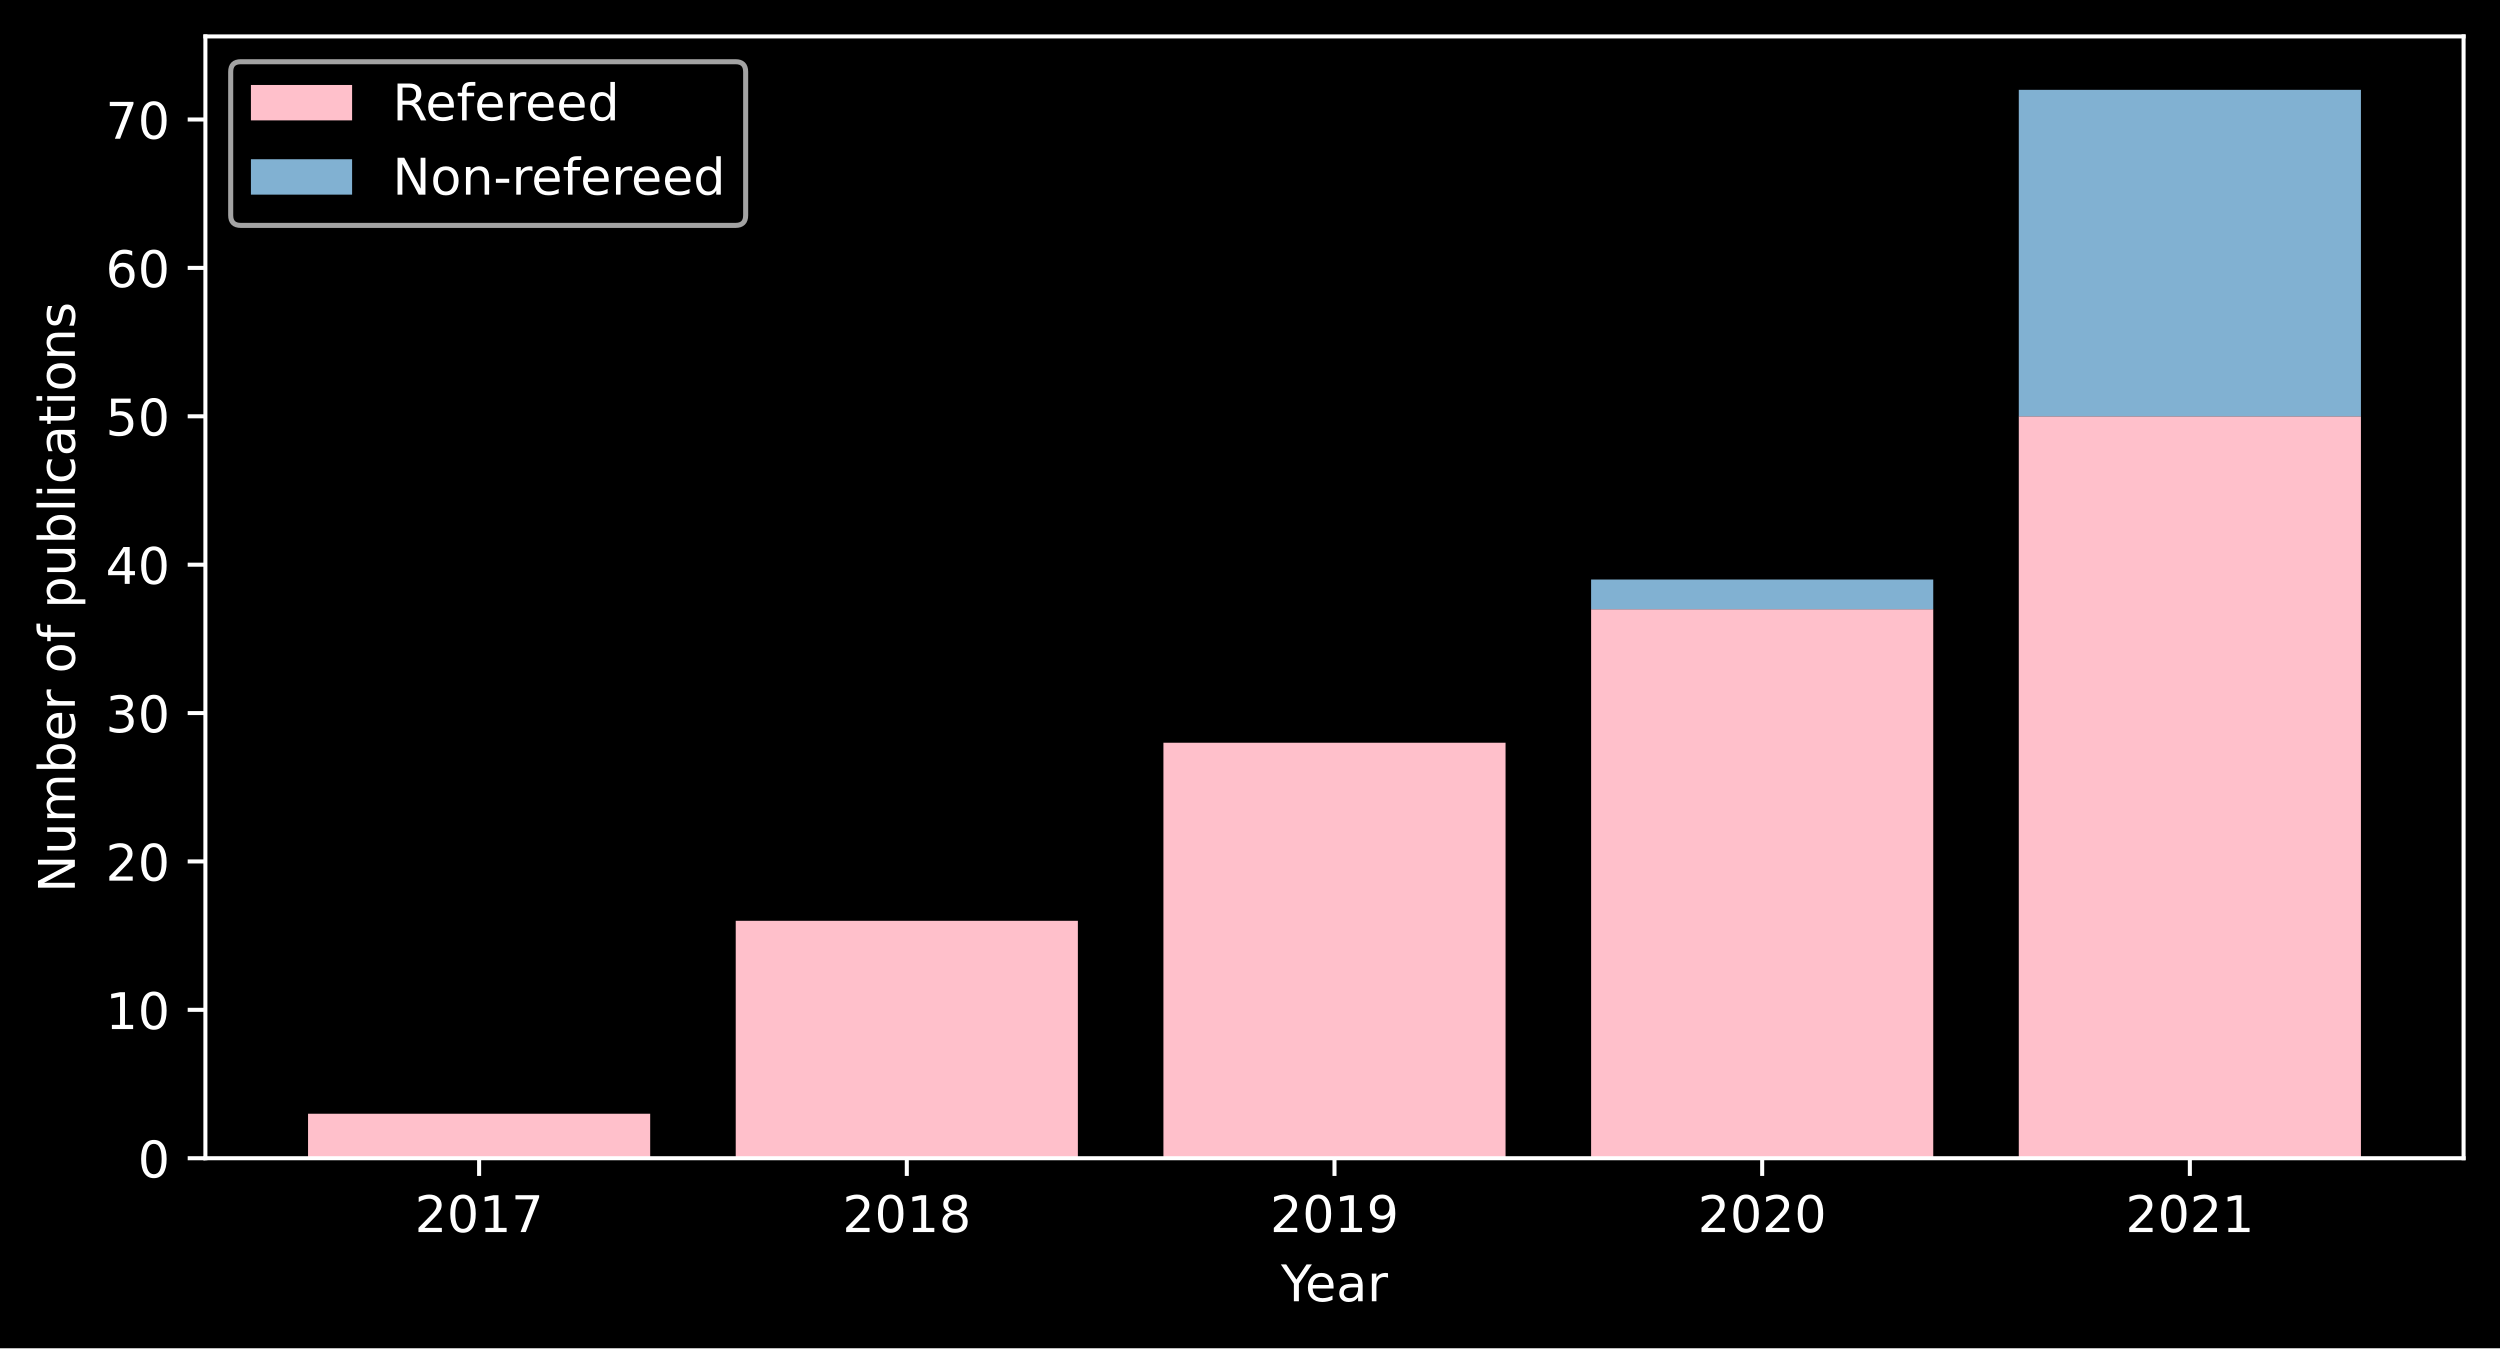
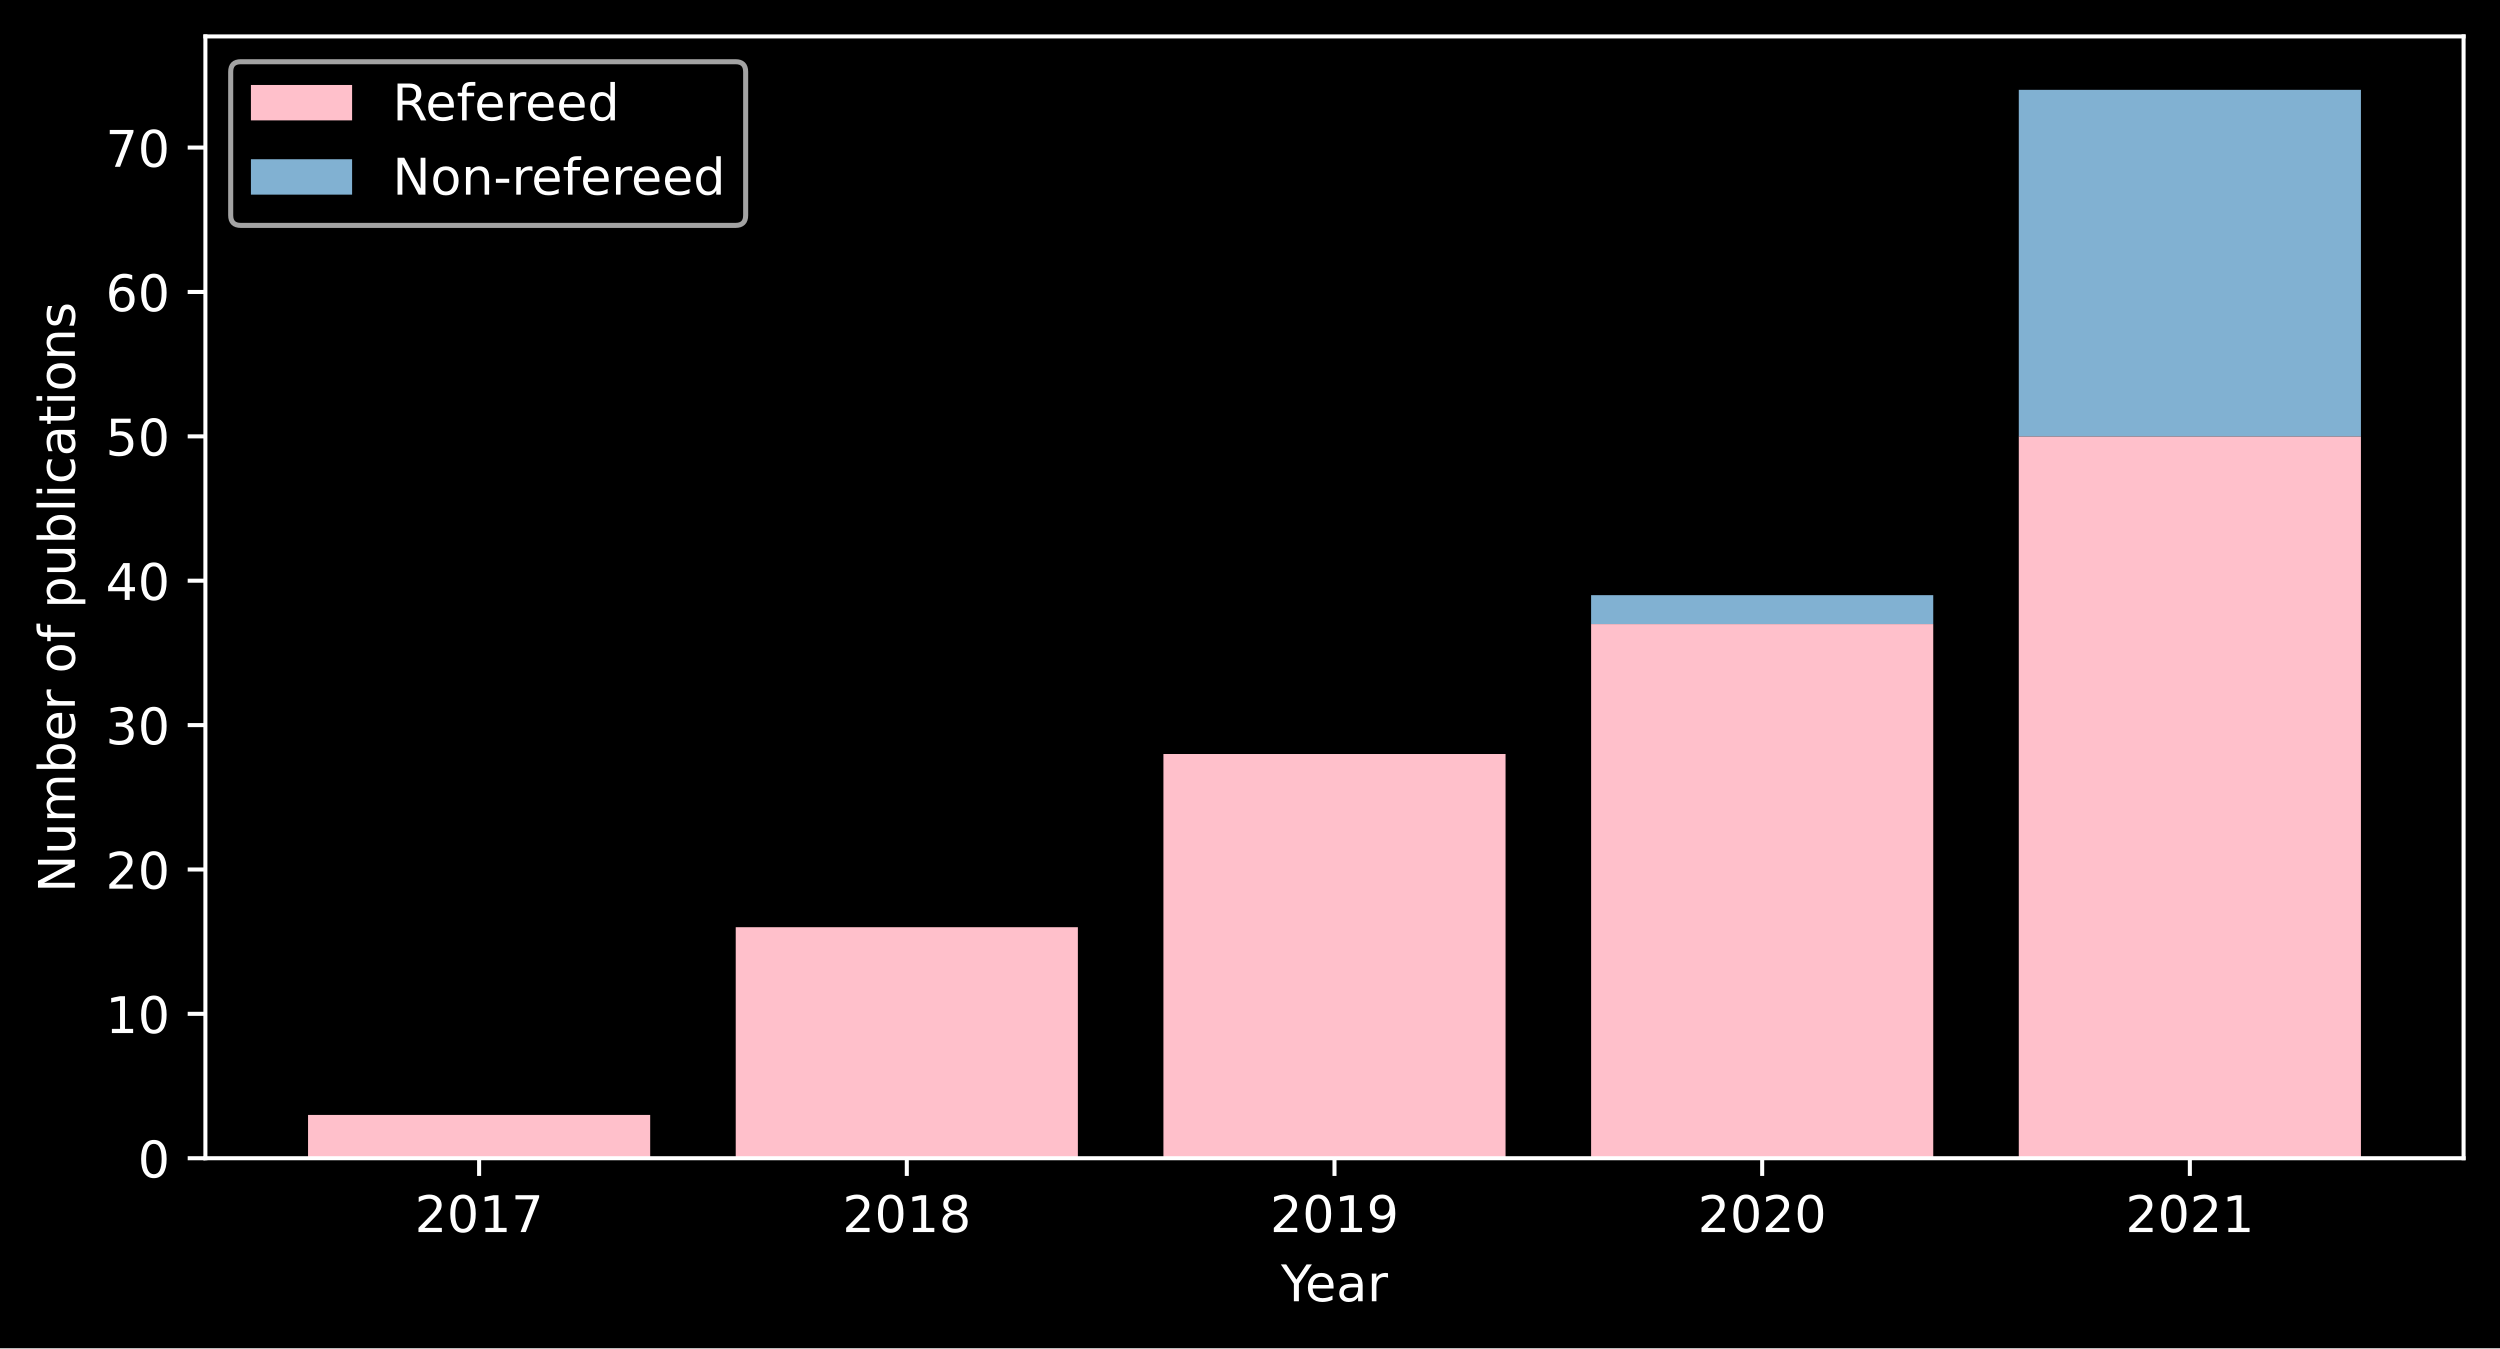
<svg xmlns="http://www.w3.org/2000/svg" xmlns:xlink="http://www.w3.org/1999/xlink" width="494.203pt" height="266.516pt" viewBox="0 0 494.203 266.516" version="1.1">
  <defs>
    <style type="text/css">*{stroke-linejoin: round; stroke-linecap: butt}</style>
  </defs>
  <g id="figure_1">
    <g id="patch_1">
      <path d="M 0 266.516  L 494.203 266.516  L 494.203 0  L 0 0  z " />
    </g>
    <g id="axes_1">
      <g id="patch_2">
        <path d="M 40.603 228.96  L 487.003 228.96  L 487.003 7.2  L 40.603 7.2  z " />
      </g>
      <g id="patch_3">
-         <path d="M 399.076 228.96  L 466.712 228.96  L 466.712 82.293  L 399.076 82.293  z " clip-path="url(#pcdcc5d2461)" style="fill: #ffc0cb" />
+         <path d="M 399.076 228.96  L 466.712 228.96  L 466.712 86.257  L 399.076 86.257  z " clip-path="url(#p0f296ee18c)" style="fill: #ffc0cb" />
      </g>
      <g id="patch_4">
-         <path d="M 314.53 228.96  L 382.167 228.96  L 382.167 120.427  L 314.53 120.427  z " clip-path="url(#pcdcc5d2461)" style="fill: #ffc0cb" />
+         <path d="M 314.53 228.96  L 382.167 228.96  L 382.167 123.36  L 314.53 123.36  z " clip-path="url(#p0f296ee18c)" style="fill: #ffc0cb" />
      </g>
      <g id="patch_5">
-         <path d="M 229.985 228.96  L 297.621 228.96  L 297.621 146.827  L 229.985 146.827  z " clip-path="url(#pcdcc5d2461)" style="fill: #ffc0cb" />
+         <path d="M 229.985 228.96  L 297.621 228.96  L 297.621 149.046  L 229.985 149.046  z " clip-path="url(#p0f296ee18c)" style="fill: #ffc0cb" />
      </g>
      <g id="patch_6">
-         <path d="M 145.439 228.96  L 213.076 228.96  L 213.076 182.027  L 145.439 182.027  z " clip-path="url(#pcdcc5d2461)" style="fill: #ffc0cb" />
+         <path d="M 145.439 228.96  L 213.076 228.96  L 213.076 183.295  L 145.439 183.295  z " clip-path="url(#p0f296ee18c)" style="fill: #ffc0cb" />
      </g>
      <g id="patch_7">
-         <path d="M 60.894 228.96  L 128.53 228.96  L 128.53 220.16  L 60.894 220.16  z " clip-path="url(#pcdcc5d2461)" style="fill: #ffc0cb" />
+         <path d="M 60.894 228.96  L 128.53 228.96  L 128.53 220.398  L 60.894 220.398  z " clip-path="url(#p0f296ee18c)" style="fill: #ffc0cb" />
      </g>
      <g id="patch_8">
-         <path d="M 399.076 82.293  L 466.712 82.293  L 466.712 17.76  L 399.076 17.76  z " clip-path="url(#pcdcc5d2461)" style="fill: #81b1d2" />
+         <path d="M 399.076 86.257  L 466.712 86.257  L 466.712 17.76  L 399.076 17.76  z " clip-path="url(#p0f296ee18c)" style="fill: #81b1d2" />
      </g>
      <g id="patch_9">
-         <path d="M 314.53 120.427  L 382.167 120.427  L 382.167 114.56  L 314.53 114.56  z " clip-path="url(#pcdcc5d2461)" style="fill: #81b1d2" />
+         <path d="M 314.53 123.36  L 382.167 123.36  L 382.167 117.652  L 314.53 117.652  z " clip-path="url(#p0f296ee18c)" style="fill: #81b1d2" />
      </g>
      <g id="patch_10">
-         <path d="M 229.985 146.827  L 297.621 146.827  L 297.621 146.827  L 229.985 146.827  z " clip-path="url(#pcdcc5d2461)" style="fill: #81b1d2" />
+         <path d="M 229.985 149.046  L 297.621 149.046  L 297.621 149.046  L 229.985 149.046  z " clip-path="url(#p0f296ee18c)" style="fill: #81b1d2" />
      </g>
      <g id="patch_11">
-         <path d="M 145.439 182.027  L 213.076 182.027  L 213.076 182.027  L 145.439 182.027  z " clip-path="url(#pcdcc5d2461)" style="fill: #81b1d2" />
+         <path d="M 145.439 183.295  L 213.076 183.295  L 213.076 183.295  L 145.439 183.295  z " clip-path="url(#p0f296ee18c)" style="fill: #81b1d2" />
      </g>
      <g id="patch_12">
-         <path d="M 60.894 220.16  L 128.53 220.16  L 128.53 220.16  L 60.894 220.16  z " clip-path="url(#pcdcc5d2461)" style="fill: #81b1d2" />
+         <path d="M 60.894 220.398  L 128.53 220.398  L 128.53 220.398  L 60.894 220.398  z " clip-path="url(#p0f296ee18c)" style="fill: #81b1d2" />
      </g>
      <g id="matplotlib.axis_1">
        <g id="xtick_1">
          <g id="line2d_1">
            <defs>
-               <path id="ma8e9808576" d="M 0 0  L 0 3.5  " style="stroke: #ffffff; stroke-width: 0.8" />
-             </defs>
-             <g>
-               <use xlink:href="#ma8e9808576" x="432.894" y="228.96" style="fill: #ffffff; stroke: #ffffff; stroke-width: 0.8" />
+               <path id="m86e37fcf3c" d="M 0 0  L 0 3.5  " style="stroke: #ffffff; stroke-width: 0.8" />
+             </defs>
+             <g>
+               <use xlink:href="#m86e37fcf3c" x="432.894" y="228.96" style="fill: #ffffff; stroke: #ffffff; stroke-width: 0.8" />
            </g>
          </g>
          <g id="text_1">
            <g style="fill: #ffffff" transform="translate(420.169 243.5584)scale(0.1 -0.1)">
              <defs>
                <path id="DejaVuSans-32" d="M 1228 531  L 3431 531  L 3431 0  L 469 0  L 469 531  Q 828 903 1448 1529  Q 2069 2156 2228 2338  Q 2531 2678 2651 2914  Q 2772 3150 2772 3378  Q 2772 3750 2511 3984  Q 2250 4219 1831 4219  Q 1534 4219 1204 4116  Q 875 4013 500 3803  L 500 4441  Q 881 4594 1212 4672  Q 1544 4750 1819 4750  Q 2544 4750 2975 4387  Q 3406 4025 3406 3419  Q 3406 3131 3298 2873  Q 3191 2616 2906 2266  Q 2828 2175 2409 1742  Q 1991 1309 1228 531  z " transform="scale(0.015625)" />
                <path id="DejaVuSans-30" d="M 2034 4250  Q 1547 4250 1301 3770  Q 1056 3291 1056 2328  Q 1056 1369 1301 889  Q 1547 409 2034 409  Q 2525 409 2770 889  Q 3016 1369 3016 2328  Q 3016 3291 2770 3770  Q 2525 4250 2034 4250  z M 2034 4750  Q 2819 4750 3233 4129  Q 3647 3509 3647 2328  Q 3647 1150 3233 529  Q 2819 -91 2034 -91  Q 1250 -91 836 529  Q 422 1150 422 2328  Q 422 3509 836 4129  Q 1250 4750 2034 4750  z " transform="scale(0.015625)" />
                <path id="DejaVuSans-31" d="M 794 531  L 1825 531  L 1825 4091  L 703 3866  L 703 4441  L 1819 4666  L 2450 4666  L 2450 531  L 3481 531  L 3481 0  L 794 0  L 794 531  z " transform="scale(0.015625)" />
              </defs>
              <use xlink:href="#DejaVuSans-32" />
              <use xlink:href="#DejaVuSans-30" x="63.623" />
              <use xlink:href="#DejaVuSans-32" x="127.246" />
              <use xlink:href="#DejaVuSans-31" x="190.869" />
            </g>
          </g>
        </g>
        <g id="xtick_2">
          <g id="line2d_2">
            <g>
-               <use xlink:href="#ma8e9808576" x="348.349" y="228.96" style="fill: #ffffff; stroke: #ffffff; stroke-width: 0.8" />
+               <use xlink:href="#m86e37fcf3c" x="348.349" y="228.96" style="fill: #ffffff; stroke: #ffffff; stroke-width: 0.8" />
            </g>
          </g>
          <g id="text_2">
            <g style="fill: #ffffff" transform="translate(335.6236 243.5584)scale(0.1 -0.1)">
              <use xlink:href="#DejaVuSans-32" />
              <use xlink:href="#DejaVuSans-30" x="63.623" />
              <use xlink:href="#DejaVuSans-32" x="127.246" />
              <use xlink:href="#DejaVuSans-30" x="190.869" />
            </g>
          </g>
        </g>
        <g id="xtick_3">
          <g id="line2d_3">
            <g>
-               <use xlink:href="#ma8e9808576" x="263.803" y="228.96" style="fill: #ffffff; stroke: #ffffff; stroke-width: 0.8" />
+               <use xlink:href="#m86e37fcf3c" x="263.803" y="228.96" style="fill: #ffffff; stroke: #ffffff; stroke-width: 0.8" />
            </g>
          </g>
          <g id="text_3">
            <g style="fill: #ffffff" transform="translate(251.0781 243.5584)scale(0.1 -0.1)">
              <defs>
                <path id="DejaVuSans-39" d="M 703 97  L 703 672  Q 941 559 1184 500  Q 1428 441 1663 441  Q 2288 441 2617 861  Q 2947 1281 2994 2138  Q 2813 1869 2534 1725  Q 2256 1581 1919 1581  Q 1219 1581 811 2004  Q 403 2428 403 3163  Q 403 3881 828 4315  Q 1253 4750 1959 4750  Q 2769 4750 3195 4129  Q 3622 3509 3622 2328  Q 3622 1225 3098 567  Q 2575 -91 1691 -91  Q 1453 -91 1209 -44  Q 966 3 703 97  z M 1959 2075  Q 2384 2075 2632 2365  Q 2881 2656 2881 3163  Q 2881 3666 2632 3958  Q 2384 4250 1959 4250  Q 1534 4250 1286 3958  Q 1038 3666 1038 3163  Q 1038 2656 1286 2365  Q 1534 2075 1959 2075  z " transform="scale(0.015625)" />
              </defs>
              <use xlink:href="#DejaVuSans-32" />
              <use xlink:href="#DejaVuSans-30" x="63.623" />
              <use xlink:href="#DejaVuSans-31" x="127.246" />
              <use xlink:href="#DejaVuSans-39" x="190.869" />
            </g>
          </g>
        </g>
        <g id="xtick_4">
          <g id="line2d_4">
            <g>
-               <use xlink:href="#ma8e9808576" x="179.258" y="228.96" style="fill: #ffffff; stroke: #ffffff; stroke-width: 0.8" />
+               <use xlink:href="#m86e37fcf3c" x="179.258" y="228.96" style="fill: #ffffff; stroke: #ffffff; stroke-width: 0.8" />
            </g>
          </g>
          <g id="text_4">
            <g style="fill: #ffffff" transform="translate(166.5327 243.5584)scale(0.1 -0.1)">
              <defs>
                <path id="DejaVuSans-38" d="M 2034 2216  Q 1584 2216 1326 1975  Q 1069 1734 1069 1313  Q 1069 891 1326 650  Q 1584 409 2034 409  Q 2484 409 2743 651  Q 3003 894 3003 1313  Q 3003 1734 2745 1975  Q 2488 2216 2034 2216  z M 1403 2484  Q 997 2584 770 2862  Q 544 3141 544 3541  Q 544 4100 942 4425  Q 1341 4750 2034 4750  Q 2731 4750 3128 4425  Q 3525 4100 3525 3541  Q 3525 3141 3298 2862  Q 3072 2584 2669 2484  Q 3125 2378 3379 2068  Q 3634 1759 3634 1313  Q 3634 634 3220 271  Q 2806 -91 2034 -91  Q 1263 -91 848 271  Q 434 634 434 1313  Q 434 1759 690 2068  Q 947 2378 1403 2484  z M 1172 3481  Q 1172 3119 1398 2916  Q 1625 2713 2034 2713  Q 2441 2713 2670 2916  Q 2900 3119 2900 3481  Q 2900 3844 2670 4047  Q 2441 4250 2034 4250  Q 1625 4250 1398 4047  Q 1172 3844 1172 3481  z " transform="scale(0.015625)" />
              </defs>
              <use xlink:href="#DejaVuSans-32" />
              <use xlink:href="#DejaVuSans-30" x="63.623" />
              <use xlink:href="#DejaVuSans-31" x="127.246" />
              <use xlink:href="#DejaVuSans-38" x="190.869" />
            </g>
          </g>
        </g>
        <g id="xtick_5">
          <g id="line2d_5">
            <g>
-               <use xlink:href="#ma8e9808576" x="94.712" y="228.96" style="fill: #ffffff; stroke: #ffffff; stroke-width: 0.8" />
+               <use xlink:href="#m86e37fcf3c" x="94.712" y="228.96" style="fill: #ffffff; stroke: #ffffff; stroke-width: 0.8" />
            </g>
          </g>
          <g id="text_5">
            <g style="fill: #ffffff" transform="translate(81.98722 243.5584)scale(0.1 -0.1)">
              <defs>
                <path id="DejaVuSans-37" d="M 525 4666  L 3525 4666  L 3525 4397  L 1831 0  L 1172 0  L 2766 4134  L 525 4134  L 525 4666  z " transform="scale(0.015625)" />
              </defs>
              <use xlink:href="#DejaVuSans-32" />
              <use xlink:href="#DejaVuSans-30" x="63.623" />
              <use xlink:href="#DejaVuSans-31" x="127.246" />
              <use xlink:href="#DejaVuSans-37" x="190.869" />
            </g>
          </g>
        </g>
        <g id="text_6">
          <g style="fill: #ffffff" transform="translate(253.2156 257.2366)scale(0.1 -0.1)">
            <defs>
              <path id="DejaVuSans-59" d="M -13 4666  L 666 4666  L 1959 2747  L 3244 4666  L 3922 4666  L 2272 2222  L 2272 0  L 1638 0  L 1638 2222  L -13 4666  z " transform="scale(0.015625)" />
              <path id="DejaVuSans-65" d="M 3597 1894  L 3597 1613  L 953 1613  Q 991 1019 1311 708  Q 1631 397 2203 397  Q 2534 397 2845 478  Q 3156 559 3463 722  L 3463 178  Q 3153 47 2828 -22  Q 2503 -91 2169 -91  Q 1331 -91 842 396  Q 353 884 353 1716  Q 353 2575 817 3079  Q 1281 3584 2069 3584  Q 2775 3584 3186 3129  Q 3597 2675 3597 1894  z M 3022 2063  Q 3016 2534 2758 2815  Q 2500 3097 2075 3097  Q 1594 3097 1305 2825  Q 1016 2553 972 2059  L 3022 2063  z " transform="scale(0.015625)" />
              <path id="DejaVuSans-61" d="M 2194 1759  Q 1497 1759 1228 1600  Q 959 1441 959 1056  Q 959 750 1161 570  Q 1363 391 1709 391  Q 2188 391 2477 730  Q 2766 1069 2766 1631  L 2766 1759  L 2194 1759  z M 3341 1997  L 3341 0  L 2766 0  L 2766 531  Q 2569 213 2275 61  Q 1981 -91 1556 -91  Q 1019 -91 701 211  Q 384 513 384 1019  Q 384 1609 779 1909  Q 1175 2209 1959 2209  L 2766 2209  L 2766 2266  Q 2766 2663 2505 2880  Q 2244 3097 1772 3097  Q 1472 3097 1187 3025  Q 903 2953 641 2809  L 641 3341  Q 956 3463 1253 3523  Q 1550 3584 1831 3584  Q 2591 3584 2966 3190  Q 3341 2797 3341 1997  z " transform="scale(0.015625)" />
              <path id="DejaVuSans-72" d="M 2631 2963  Q 2534 3019 2420 3045  Q 2306 3072 2169 3072  Q 1681 3072 1420 2755  Q 1159 2438 1159 1844  L 1159 0  L 581 0  L 581 3500  L 1159 3500  L 1159 2956  Q 1341 3275 1631 3429  Q 1922 3584 2338 3584  Q 2397 3584 2469 3576  Q 2541 3569 2628 3553  L 2631 2963  z " transform="scale(0.015625)" />
            </defs>
            <use xlink:href="#DejaVuSans-59" />
            <use xlink:href="#DejaVuSans-65" x="47.834" />
            <use xlink:href="#DejaVuSans-61" x="109.357" />
            <use xlink:href="#DejaVuSans-72" x="170.637" />
          </g>
        </g>
      </g>
      <g id="matplotlib.axis_2">
        <g id="ytick_1">
          <g id="line2d_6">
            <defs>
-               <path id="ma4e7e680fc" d="M 0 0  L -3.5 0  " style="stroke: #ffffff; stroke-width: 0.8" />
-             </defs>
-             <g>
-               <use xlink:href="#ma4e7e680fc" x="40.603" y="228.96" style="fill: #ffffff; stroke: #ffffff; stroke-width: 0.8" />
+               <path id="md18cf77583" d="M 0 0  L -3.5 0  " style="stroke: #ffffff; stroke-width: 0.8" />
+             </defs>
+             <g>
+               <use xlink:href="#md18cf77583" x="40.603" y="228.96" style="fill: #ffffff; stroke: #ffffff; stroke-width: 0.8" />
            </g>
          </g>
          <g id="text_7">
            <g style="fill: #ffffff" transform="translate(27.24063 232.7592)scale(0.1 -0.1)">
              <use xlink:href="#DejaVuSans-30" />
            </g>
          </g>
        </g>
        <g id="ytick_2">
          <g id="line2d_7">
            <g>
-               <use xlink:href="#ma4e7e680fc" x="40.603" y="199.627" style="fill: #ffffff; stroke: #ffffff; stroke-width: 0.8" />
+               <use xlink:href="#md18cf77583" x="40.603" y="200.419" style="fill: #ffffff; stroke: #ffffff; stroke-width: 0.8" />
            </g>
          </g>
          <g id="text_8">
-             <g style="fill: #ffffff" transform="translate(20.87813 203.4259)scale(0.1 -0.1)">
+             <g style="fill: #ffffff" transform="translate(20.87813 204.2187)scale(0.1 -0.1)">
              <use xlink:href="#DejaVuSans-31" />
              <use xlink:href="#DejaVuSans-30" x="63.623" />
            </g>
          </g>
        </g>
        <g id="ytick_3">
          <g id="line2d_8">
            <g>
-               <use xlink:href="#ma4e7e680fc" x="40.603" y="170.293" style="fill: #ffffff; stroke: #ffffff; stroke-width: 0.8" />
+               <use xlink:href="#md18cf77583" x="40.603" y="171.879" style="fill: #ffffff; stroke: #ffffff; stroke-width: 0.8" />
            </g>
          </g>
          <g id="text_9">
-             <g style="fill: #ffffff" transform="translate(20.87813 174.0926)scale(0.1 -0.1)">
+             <g style="fill: #ffffff" transform="translate(20.87813 175.6781)scale(0.1 -0.1)">
              <use xlink:href="#DejaVuSans-32" />
              <use xlink:href="#DejaVuSans-30" x="63.623" />
            </g>
          </g>
        </g>
        <g id="ytick_4">
          <g id="line2d_9">
            <g>
-               <use xlink:href="#ma4e7e680fc" x="40.603" y="140.96" style="fill: #ffffff; stroke: #ffffff; stroke-width: 0.8" />
+               <use xlink:href="#md18cf77583" x="40.603" y="143.338" style="fill: #ffffff; stroke: #ffffff; stroke-width: 0.8" />
            </g>
          </g>
          <g id="text_10">
-             <g style="fill: #ffffff" transform="translate(20.87813 144.7592)scale(0.1 -0.1)">
+             <g style="fill: #ffffff" transform="translate(20.87813 147.1376)scale(0.1 -0.1)">
              <defs>
                <path id="DejaVuSans-33" d="M 2597 2516  Q 3050 2419 3304 2112  Q 3559 1806 3559 1356  Q 3559 666 3084 287  Q 2609 -91 1734 -91  Q 1441 -91 1130 -33  Q 819 25 488 141  L 488 750  Q 750 597 1062 519  Q 1375 441 1716 441  Q 2309 441 2620 675  Q 2931 909 2931 1356  Q 2931 1769 2642 2001  Q 2353 2234 1838 2234  L 1294 2234  L 1294 2753  L 1863 2753  Q 2328 2753 2575 2939  Q 2822 3125 2822 3475  Q 2822 3834 2567 4026  Q 2313 4219 1838 4219  Q 1578 4219 1281 4162  Q 984 4106 628 3988  L 628 4550  Q 988 4650 1302 4700  Q 1616 4750 1894 4750  Q 2613 4750 3031 4423  Q 3450 4097 3450 3541  Q 3450 3153 3228 2886  Q 3006 2619 2597 2516  z " transform="scale(0.015625)" />
              </defs>
              <use xlink:href="#DejaVuSans-33" />
              <use xlink:href="#DejaVuSans-30" x="63.623" />
            </g>
          </g>
        </g>
        <g id="ytick_5">
          <g id="line2d_10">
            <g>
-               <use xlink:href="#ma4e7e680fc" x="40.603" y="111.627" style="fill: #ffffff; stroke: #ffffff; stroke-width: 0.8" />
+               <use xlink:href="#md18cf77583" x="40.603" y="114.798" style="fill: #ffffff; stroke: #ffffff; stroke-width: 0.8" />
            </g>
          </g>
          <g id="text_11">
-             <g style="fill: #ffffff" transform="translate(20.87813 115.4259)scale(0.1 -0.1)">
+             <g style="fill: #ffffff" transform="translate(20.87813 118.5971)scale(0.1 -0.1)">
              <defs>
                <path id="DejaVuSans-34" d="M 2419 4116  L 825 1625  L 2419 1625  L 2419 4116  z M 2253 4666  L 3047 4666  L 3047 1625  L 3713 1625  L 3713 1100  L 3047 1100  L 3047 0  L 2419 0  L 2419 1100  L 313 1100  L 313 1709  L 2253 4666  z " transform="scale(0.015625)" />
              </defs>
              <use xlink:href="#DejaVuSans-34" />
              <use xlink:href="#DejaVuSans-30" x="63.623" />
            </g>
          </g>
        </g>
        <g id="ytick_6">
          <g id="line2d_11">
            <g>
-               <use xlink:href="#ma4e7e680fc" x="40.603" y="82.293" style="fill: #ffffff; stroke: #ffffff; stroke-width: 0.8" />
+               <use xlink:href="#md18cf77583" x="40.603" y="86.257" style="fill: #ffffff; stroke: #ffffff; stroke-width: 0.8" />
            </g>
          </g>
          <g id="text_12">
-             <g style="fill: #ffffff" transform="translate(20.87813 86.09255)scale(0.1 -0.1)">
+             <g style="fill: #ffffff" transform="translate(20.87813 90.05652)scale(0.1 -0.1)">
              <defs>
                <path id="DejaVuSans-35" d="M 691 4666  L 3169 4666  L 3169 4134  L 1269 4134  L 1269 2991  Q 1406 3038 1543 3061  Q 1681 3084 1819 3084  Q 2600 3084 3056 2656  Q 3513 2228 3513 1497  Q 3513 744 3044 326  Q 2575 -91 1722 -91  Q 1428 -91 1123 -41  Q 819 9 494 109  L 494 744  Q 775 591 1075 516  Q 1375 441 1709 441  Q 2250 441 2565 725  Q 2881 1009 2881 1497  Q 2881 1984 2565 2268  Q 2250 2553 1709 2553  Q 1456 2553 1204 2497  Q 953 2441 691 2322  L 691 4666  z " transform="scale(0.015625)" />
              </defs>
              <use xlink:href="#DejaVuSans-35" />
              <use xlink:href="#DejaVuSans-30" x="63.623" />
            </g>
          </g>
        </g>
        <g id="ytick_7">
          <g id="line2d_12">
            <g>
-               <use xlink:href="#ma4e7e680fc" x="40.603" y="52.96" style="fill: #ffffff; stroke: #ffffff; stroke-width: 0.8" />
+               <use xlink:href="#md18cf77583" x="40.603" y="57.717" style="fill: #ffffff; stroke: #ffffff; stroke-width: 0.8" />
            </g>
          </g>
          <g id="text_13">
-             <g style="fill: #ffffff" transform="translate(20.87813 56.75922)scale(0.1 -0.1)">
+             <g style="fill: #ffffff" transform="translate(20.87813 61.51598)scale(0.1 -0.1)">
              <defs>
                <path id="DejaVuSans-36" d="M 2113 2584  Q 1688 2584 1439 2293  Q 1191 2003 1191 1497  Q 1191 994 1439 701  Q 1688 409 2113 409  Q 2538 409 2786 701  Q 3034 994 3034 1497  Q 3034 2003 2786 2293  Q 2538 2584 2113 2584  z M 3366 4563  L 3366 3988  Q 3128 4100 2886 4159  Q 2644 4219 2406 4219  Q 1781 4219 1451 3797  Q 1122 3375 1075 2522  Q 1259 2794 1537 2939  Q 1816 3084 2150 3084  Q 2853 3084 3261 2657  Q 3669 2231 3669 1497  Q 3669 778 3244 343  Q 2819 -91 2113 -91  Q 1303 -91 875 529  Q 447 1150 447 2328  Q 447 3434 972 4092  Q 1497 4750 2381 4750  Q 2619 4750 2861 4703  Q 3103 4656 3366 4563  z " transform="scale(0.015625)" />
              </defs>
              <use xlink:href="#DejaVuSans-36" />
              <use xlink:href="#DejaVuSans-30" x="63.623" />
            </g>
          </g>
        </g>
        <g id="ytick_8">
          <g id="line2d_13">
            <g>
-               <use xlink:href="#ma4e7e680fc" x="40.603" y="23.627" style="fill: #ffffff; stroke: #ffffff; stroke-width: 0.8" />
+               <use xlink:href="#md18cf77583" x="40.603" y="29.176" style="fill: #ffffff; stroke: #ffffff; stroke-width: 0.8" />
            </g>
          </g>
          <g id="text_14">
-             <g style="fill: #ffffff" transform="translate(20.87813 27.42589)scale(0.1 -0.1)">
+             <g style="fill: #ffffff" transform="translate(20.87813 32.97543)scale(0.1 -0.1)">
              <use xlink:href="#DejaVuSans-37" />
              <use xlink:href="#DejaVuSans-30" x="63.623" />
            </g>
          </g>
        </g>
        <g id="text_15">
          <g style="fill: #ffffff" transform="translate(14.79844 176.4542)rotate(-90)scale(0.1 -0.1)">
            <defs>
              <path id="DejaVuSans-4e" d="M 628 4666  L 1478 4666  L 3547 763  L 3547 4666  L 4159 4666  L 4159 0  L 3309 0  L 1241 3903  L 1241 0  L 628 0  L 628 4666  z " transform="scale(0.015625)" />
              <path id="DejaVuSans-75" d="M 544 1381  L 544 3500  L 1119 3500  L 1119 1403  Q 1119 906 1312 657  Q 1506 409 1894 409  Q 2359 409 2629 706  Q 2900 1003 2900 1516  L 2900 3500  L 3475 3500  L 3475 0  L 2900 0  L 2900 538  Q 2691 219 2414 64  Q 2138 -91 1772 -91  Q 1169 -91 856 284  Q 544 659 544 1381  z M 1991 3584  L 1991 3584  z " transform="scale(0.015625)" />
              <path id="DejaVuSans-6d" d="M 3328 2828  Q 3544 3216 3844 3400  Q 4144 3584 4550 3584  Q 5097 3584 5394 3201  Q 5691 2819 5691 2113  L 5691 0  L 5113 0  L 5113 2094  Q 5113 2597 4934 2840  Q 4756 3084 4391 3084  Q 3944 3084 3684 2787  Q 3425 2491 3425 1978  L 3425 0  L 2847 0  L 2847 2094  Q 2847 2600 2669 2842  Q 2491 3084 2119 3084  Q 1678 3084 1418 2786  Q 1159 2488 1159 1978  L 1159 0  L 581 0  L 581 3500  L 1159 3500  L 1159 2956  Q 1356 3278 1631 3431  Q 1906 3584 2284 3584  Q 2666 3584 2933 3390  Q 3200 3197 3328 2828  z " transform="scale(0.015625)" />
              <path id="DejaVuSans-62" d="M 3116 1747  Q 3116 2381 2855 2742  Q 2594 3103 2138 3103  Q 1681 3103 1420 2742  Q 1159 2381 1159 1747  Q 1159 1113 1420 752  Q 1681 391 2138 391  Q 2594 391 2855 752  Q 3116 1113 3116 1747  z M 1159 2969  Q 1341 3281 1617 3432  Q 1894 3584 2278 3584  Q 2916 3584 3314 3078  Q 3713 2572 3713 1747  Q 3713 922 3314 415  Q 2916 -91 2278 -91  Q 1894 -91 1617 61  Q 1341 213 1159 525  L 1159 0  L 581 0  L 581 4863  L 1159 4863  L 1159 2969  z " transform="scale(0.015625)" />
              <path id="DejaVuSans-20" transform="scale(0.015625)" />
              <path id="DejaVuSans-6f" d="M 1959 3097  Q 1497 3097 1228 2736  Q 959 2375 959 1747  Q 959 1119 1226 758  Q 1494 397 1959 397  Q 2419 397 2687 759  Q 2956 1122 2956 1747  Q 2956 2369 2687 2733  Q 2419 3097 1959 3097  z M 1959 3584  Q 2709 3584 3137 3096  Q 3566 2609 3566 1747  Q 3566 888 3137 398  Q 2709 -91 1959 -91  Q 1206 -91 779 398  Q 353 888 353 1747  Q 353 2609 779 3096  Q 1206 3584 1959 3584  z " transform="scale(0.015625)" />
              <path id="DejaVuSans-66" d="M 2375 4863  L 2375 4384  L 1825 4384  Q 1516 4384 1395 4259  Q 1275 4134 1275 3809  L 1275 3500  L 2222 3500  L 2222 3053  L 1275 3053  L 1275 0  L 697 0  L 697 3053  L 147 3053  L 147 3500  L 697 3500  L 697 3744  Q 697 4328 969 4595  Q 1241 4863 1831 4863  L 2375 4863  z " transform="scale(0.015625)" />
              <path id="DejaVuSans-70" d="M 1159 525  L 1159 -1331  L 581 -1331  L 581 3500  L 1159 3500  L 1159 2969  Q 1341 3281 1617 3432  Q 1894 3584 2278 3584  Q 2916 3584 3314 3078  Q 3713 2572 3713 1747  Q 3713 922 3314 415  Q 2916 -91 2278 -91  Q 1894 -91 1617 61  Q 1341 213 1159 525  z M 3116 1747  Q 3116 2381 2855 2742  Q 2594 3103 2138 3103  Q 1681 3103 1420 2742  Q 1159 2381 1159 1747  Q 1159 1113 1420 752  Q 1681 391 2138 391  Q 2594 391 2855 752  Q 3116 1113 3116 1747  z " transform="scale(0.015625)" />
              <path id="DejaVuSans-6c" d="M 603 4863  L 1178 4863  L 1178 0  L 603 0  L 603 4863  z " transform="scale(0.015625)" />
              <path id="DejaVuSans-69" d="M 603 3500  L 1178 3500  L 1178 0  L 603 0  L 603 3500  z M 603 4863  L 1178 4863  L 1178 4134  L 603 4134  L 603 4863  z " transform="scale(0.015625)" />
              <path id="DejaVuSans-63" d="M 3122 3366  L 3122 2828  Q 2878 2963 2633 3030  Q 2388 3097 2138 3097  Q 1578 3097 1268 2742  Q 959 2388 959 1747  Q 959 1106 1268 751  Q 1578 397 2138 397  Q 2388 397 2633 464  Q 2878 531 3122 666  L 3122 134  Q 2881 22 2623 -34  Q 2366 -91 2075 -91  Q 1284 -91 818 406  Q 353 903 353 1747  Q 353 2603 823 3093  Q 1294 3584 2113 3584  Q 2378 3584 2631 3529  Q 2884 3475 3122 3366  z " transform="scale(0.015625)" />
              <path id="DejaVuSans-74" d="M 1172 4494  L 1172 3500  L 2356 3500  L 2356 3053  L 1172 3053  L 1172 1153  Q 1172 725 1289 603  Q 1406 481 1766 481  L 2356 481  L 2356 0  L 1766 0  Q 1100 0 847 248  Q 594 497 594 1153  L 594 3053  L 172 3053  L 172 3500  L 594 3500  L 594 4494  L 1172 4494  z " transform="scale(0.015625)" />
              <path id="DejaVuSans-6e" d="M 3513 2113  L 3513 0  L 2938 0  L 2938 2094  Q 2938 2591 2744 2837  Q 2550 3084 2163 3084  Q 1697 3084 1428 2787  Q 1159 2491 1159 1978  L 1159 0  L 581 0  L 581 3500  L 1159 3500  L 1159 2956  Q 1366 3272 1645 3428  Q 1925 3584 2291 3584  Q 2894 3584 3203 3211  Q 3513 2838 3513 2113  z " transform="scale(0.015625)" />
              <path id="DejaVuSans-73" d="M 2834 3397  L 2834 2853  Q 2591 2978 2328 3040  Q 2066 3103 1784 3103  Q 1356 3103 1142 2972  Q 928 2841 928 2578  Q 928 2378 1081 2264  Q 1234 2150 1697 2047  L 1894 2003  Q 2506 1872 2764 1633  Q 3022 1394 3022 966  Q 3022 478 2636 193  Q 2250 -91 1575 -91  Q 1294 -91 989 -36  Q 684 19 347 128  L 347 722  Q 666 556 975 473  Q 1284 391 1588 391  Q 1994 391 2212 530  Q 2431 669 2431 922  Q 2431 1156 2273 1281  Q 2116 1406 1581 1522  L 1381 1569  Q 847 1681 609 1914  Q 372 2147 372 2553  Q 372 3047 722 3315  Q 1072 3584 1716 3584  Q 2034 3584 2315 3537  Q 2597 3491 2834 3397  z " transform="scale(0.015625)" />
            </defs>
            <use xlink:href="#DejaVuSans-4e" />
            <use xlink:href="#DejaVuSans-75" x="74.805" />
            <use xlink:href="#DejaVuSans-6d" x="138.184" />
            <use xlink:href="#DejaVuSans-62" x="235.596" />
            <use xlink:href="#DejaVuSans-65" x="299.072" />
            <use xlink:href="#DejaVuSans-72" x="360.596" />
            <use xlink:href="#DejaVuSans-20" x="401.709" />
            <use xlink:href="#DejaVuSans-6f" x="433.496" />
            <use xlink:href="#DejaVuSans-66" x="494.678" />
            <use xlink:href="#DejaVuSans-20" x="529.883" />
            <use xlink:href="#DejaVuSans-70" x="561.67" />
            <use xlink:href="#DejaVuSans-75" x="625.146" />
            <use xlink:href="#DejaVuSans-62" x="688.525" />
            <use xlink:href="#DejaVuSans-6c" x="752.002" />
            <use xlink:href="#DejaVuSans-69" x="779.785" />
            <use xlink:href="#DejaVuSans-63" x="807.568" />
            <use xlink:href="#DejaVuSans-61" x="862.549" />
            <use xlink:href="#DejaVuSans-74" x="923.828" />
            <use xlink:href="#DejaVuSans-69" x="963.037" />
            <use xlink:href="#DejaVuSans-6f" x="990.82" />
            <use xlink:href="#DejaVuSans-6e" x="1052.002" />
            <use xlink:href="#DejaVuSans-73" x="1115.381" />
          </g>
        </g>
      </g>
      <g id="patch_13">
        <path d="M 40.603 228.96  L 40.603 7.2  " style="fill: none; stroke: #ffffff; stroke-width: 0.8; stroke-linejoin: miter; stroke-linecap: square" />
      </g>
      <g id="patch_14">
        <path d="M 487.003 228.96  L 487.003 7.2  " style="fill: none; stroke: #ffffff; stroke-width: 0.8; stroke-linejoin: miter; stroke-linecap: square" />
      </g>
      <g id="patch_15">
        <path d="M 40.603 228.96  L 487.003 228.96  " style="fill: none; stroke: #ffffff; stroke-width: 0.8; stroke-linejoin: miter; stroke-linecap: square" />
      </g>
      <g id="patch_16">
        <path d="M 40.603 7.2  L 487.003 7.2  " style="fill: none; stroke: #ffffff; stroke-width: 0.8; stroke-linejoin: miter; stroke-linecap: square" />
      </g>
      <g id="legend_1">
        <g id="patch_17">
          <path d="M 47.603 44.556  L 145.402 44.556  Q 147.402 44.556 147.402 42.556  L 147.402 14.2  Q 147.402 12.2 145.402 12.2  L 47.603 12.2  Q 45.603 12.2 45.603 14.2  L 45.603 42.556  Q 45.603 44.556 47.603 44.556  z " style="opacity: 0.8; stroke: #cccccc; stroke-linejoin: miter" />
        </g>
        <g id="patch_18">
          <path d="M 49.603 23.798  L 69.603 23.798  L 69.603 16.798  L 49.603 16.798  z " style="fill: #ffc0cb" />
        </g>
        <g id="text_16">
          <g style="fill: #ffffff" transform="translate(77.60313 23.79844)scale(0.1 -0.1)">
            <defs>
              <path id="DejaVuSans-52" d="M 2841 2188  Q 3044 2119 3236 1894  Q 3428 1669 3622 1275  L 4263 0  L 3584 0  L 2988 1197  Q 2756 1666 2539 1819  Q 2322 1972 1947 1972  L 1259 1972  L 1259 0  L 628 0  L 628 4666  L 2053 4666  Q 2853 4666 3247 4331  Q 3641 3997 3641 3322  Q 3641 2881 3436 2590  Q 3231 2300 2841 2188  z M 1259 4147  L 1259 2491  L 2053 2491  Q 2509 2491 2742 2702  Q 2975 2913 2975 3322  Q 2975 3731 2742 3939  Q 2509 4147 2053 4147  L 1259 4147  z " transform="scale(0.015625)" />
              <path id="DejaVuSans-64" d="M 2906 2969  L 2906 4863  L 3481 4863  L 3481 0  L 2906 0  L 2906 525  Q 2725 213 2448 61  Q 2172 -91 1784 -91  Q 1150 -91 751 415  Q 353 922 353 1747  Q 353 2572 751 3078  Q 1150 3584 1784 3584  Q 2172 3584 2448 3432  Q 2725 3281 2906 2969  z M 947 1747  Q 947 1113 1208 752  Q 1469 391 1925 391  Q 2381 391 2643 752  Q 2906 1113 2906 1747  Q 2906 2381 2643 2742  Q 2381 3103 1925 3103  Q 1469 3103 1208 2742  Q 947 2381 947 1747  z " transform="scale(0.015625)" />
            </defs>
            <use xlink:href="#DejaVuSans-52" />
            <use xlink:href="#DejaVuSans-65" x="64.982" />
            <use xlink:href="#DejaVuSans-66" x="126.506" />
            <use xlink:href="#DejaVuSans-65" x="161.711" />
            <use xlink:href="#DejaVuSans-72" x="223.234" />
            <use xlink:href="#DejaVuSans-65" x="262.098" />
            <use xlink:href="#DejaVuSans-65" x="323.621" />
            <use xlink:href="#DejaVuSans-64" x="385.145" />
          </g>
        </g>
        <g id="patch_19">
          <path d="M 49.603 38.477  L 69.603 38.477  L 69.603 31.477  L 49.603 31.477  z " style="fill: #81b1d2" />
        </g>
        <g id="text_17">
          <g style="fill: #ffffff" transform="translate(77.60313 38.47656)scale(0.1 -0.1)">
            <defs>
              <path id="DejaVuSans-2d" d="M 313 2009  L 1997 2009  L 1997 1497  L 313 1497  L 313 2009  z " transform="scale(0.015625)" />
            </defs>
            <use xlink:href="#DejaVuSans-4e" />
            <use xlink:href="#DejaVuSans-6f" x="74.805" />
            <use xlink:href="#DejaVuSans-6e" x="135.986" />
            <use xlink:href="#DejaVuSans-2d" x="199.365" />
            <use xlink:href="#DejaVuSans-72" x="235.449" />
            <use xlink:href="#DejaVuSans-65" x="274.312" />
            <use xlink:href="#DejaVuSans-66" x="335.836" />
            <use xlink:href="#DejaVuSans-65" x="371.041" />
            <use xlink:href="#DejaVuSans-72" x="432.564" />
            <use xlink:href="#DejaVuSans-65" x="471.428" />
            <use xlink:href="#DejaVuSans-65" x="532.951" />
            <use xlink:href="#DejaVuSans-64" x="594.475" />
          </g>
        </g>
      </g>
    </g>
  </g>
  <defs>
-     <clipPath id="pcdcc5d2461">
+     <clipPath id="p0f296ee18c">
      <rect x="40.603" y="7.2" width="446.4" height="221.76" />
    </clipPath>
  </defs>
</svg>
